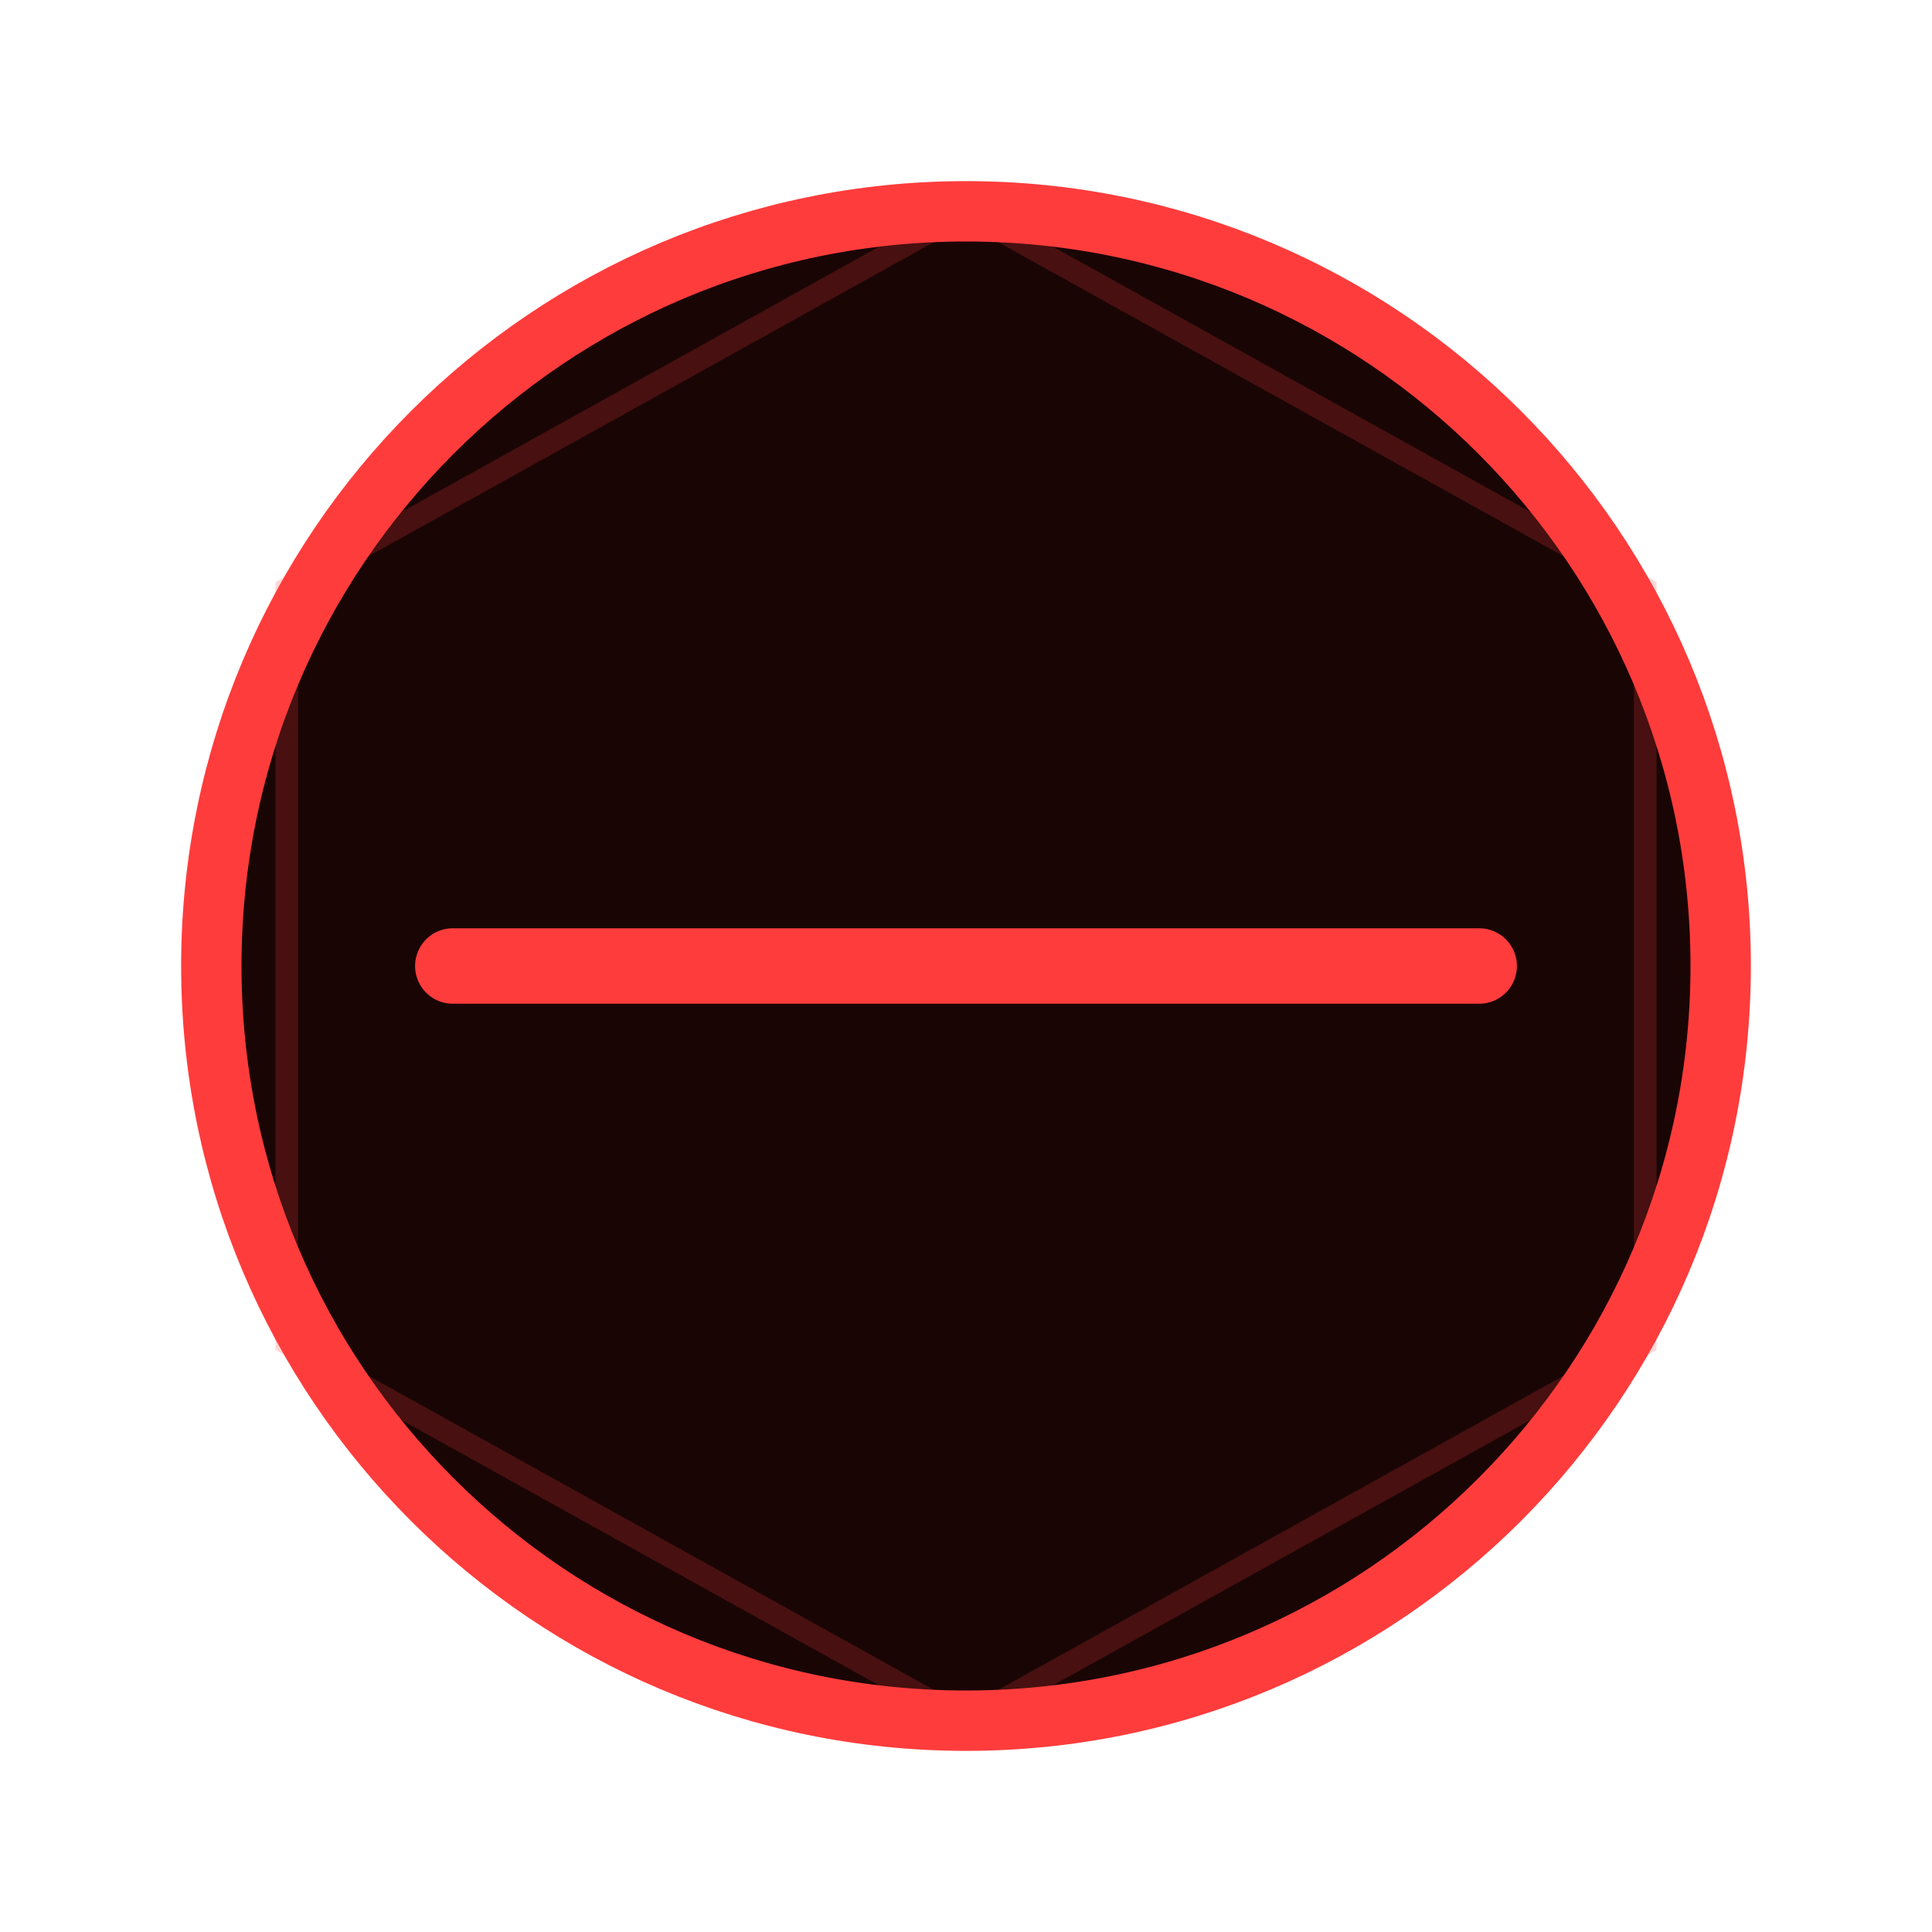
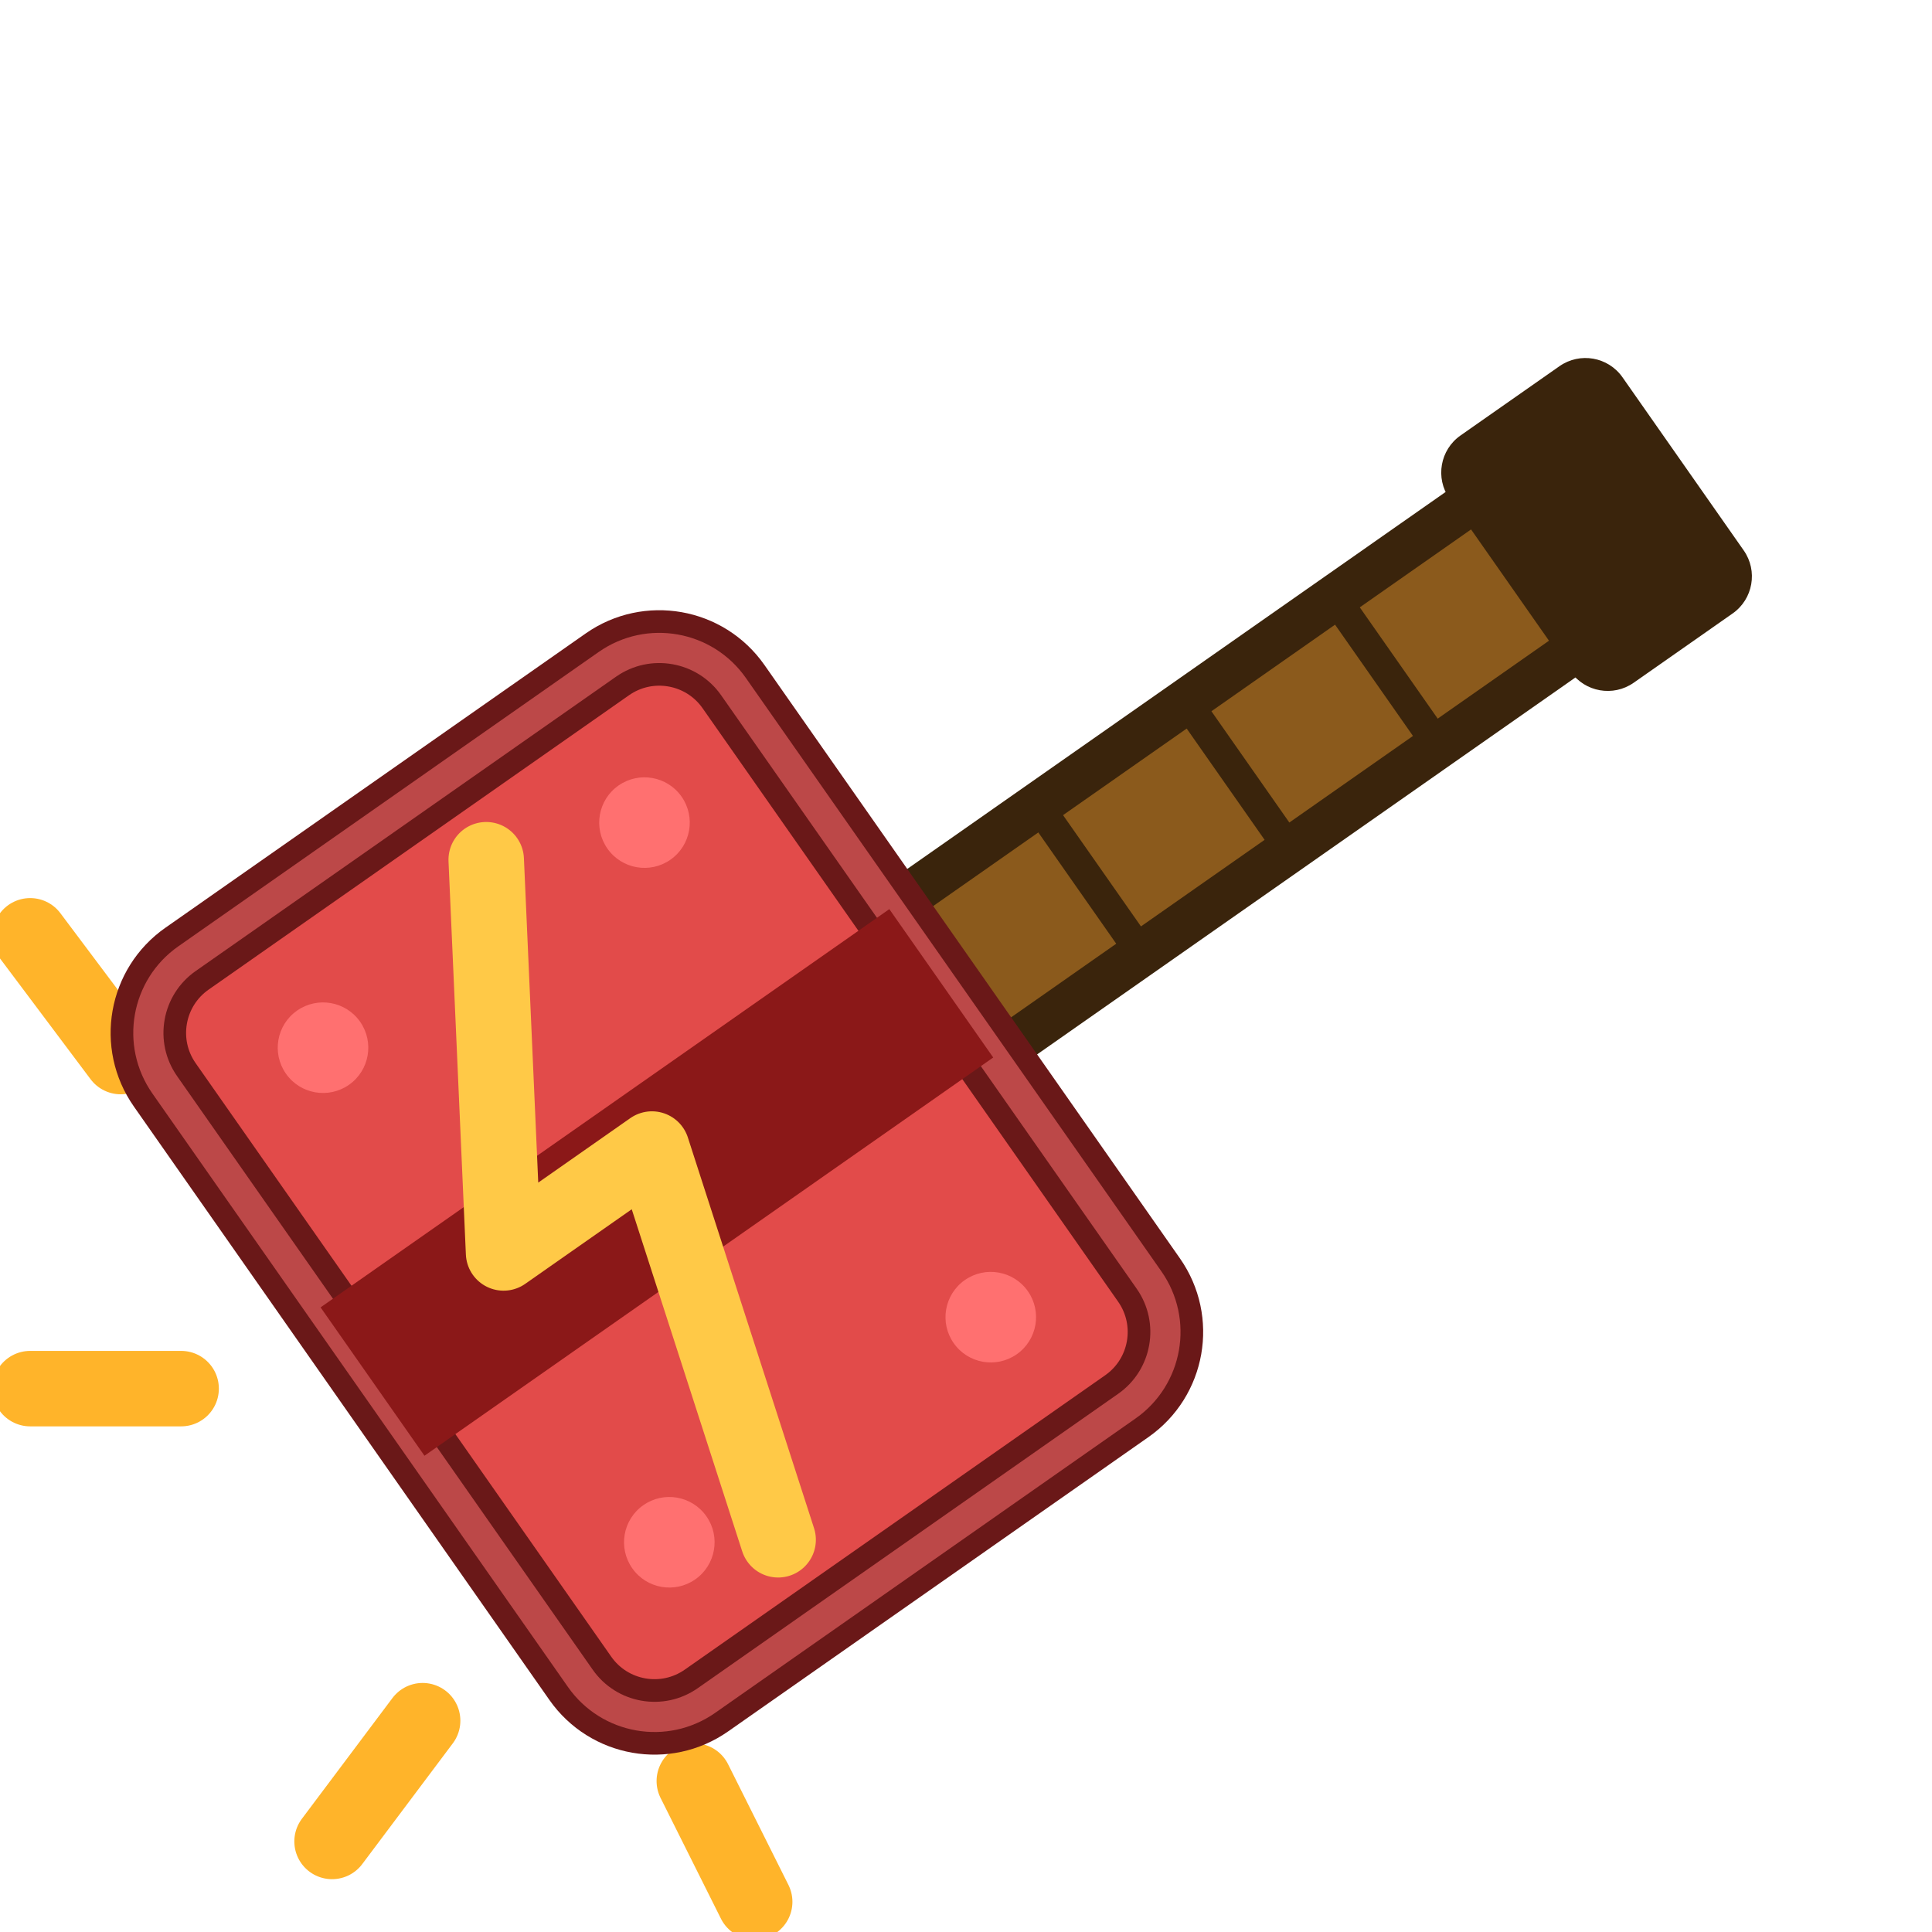
- <svg xmlns="http://www.w3.org/2000/svg" width="128" height="128" viewBox="0 0 128 128" fill="none">
-   <g transform="translate(64,64)">
-     <circle r="50" fill="#1a0505" stroke="#ff3c3c" stroke-width="4" />
-     <line x1="-34" y1="0" x2="34" y2="0" stroke="#ff3c3c" stroke-width="5" stroke-linecap="round" />
-     <polygon points="0,-50 45,-25 45,25 0,50 -45,25 -45,-25" fill="none" stroke="#ff3c3c" stroke-width="1.5" opacity="0.2" />
+ <svg xmlns="http://www.w3.org/2000/svg" viewBox="0 0 128 128" width="128" height="128">
+   <g stroke="#ffb020" stroke-width="5" stroke-linecap="round" opacity="0.95">
+     <line x1="8" y1="70" x2="2" y2="62" />
+     <line x1="12" y1="92" x2="2" y2="92" />
+     <line x1="28" y1="114" x2="22" y2="122" />
+     <line x1="46" y1="118" x2="50" y2="126" />
+   </g>
+   <g transform="rotate(-35 64 64)">
+     <rect x="60" y="58" width="52" height="12" rx="4" fill="#8b5a1c" stroke="#3a240c" stroke-width="3" />
+     <g stroke="#3a240c" stroke-width="2">
+       <line x1="74" y1="58" x2="74" y2="70" />
+       <line x1="86" y1="58" x2="86" y2="70" />
+       <line x1="98" y1="58" x2="98" y2="70" />
+     </g>
+     <rect x="108" y="54" width="14" height="20" rx="3" fill="#3a240c" />
+     <rect x="16" y="34" width="46" height="60" rx="6" fill="#e24b4a" stroke="#6a1818" stroke-width="5" />
+     <rect x="16" y="34" width="46" height="60" rx="6" fill="none" stroke="#ff7070" stroke-width="2" opacity="0.55" />
+     <rect x="16" y="58" width="46" height="12" fill="#8b1818" />
+     <circle cx="26" cy="44" r="3" fill="#ff7070" />
+     <circle cx="52" cy="44" r="3" fill="#ff7070" />
+     <circle cx="26" cy="84" r="3" fill="#ff7070" />
+     <circle cx="52" cy="84" r="3" fill="#ff7070" />
+     <path d="M 42 40 L 28 62 L 40 62 L 32 88" fill="none" stroke="#ffc947" stroke-width="5" stroke-linecap="round" stroke-linejoin="round" />
  </g>
</svg>
